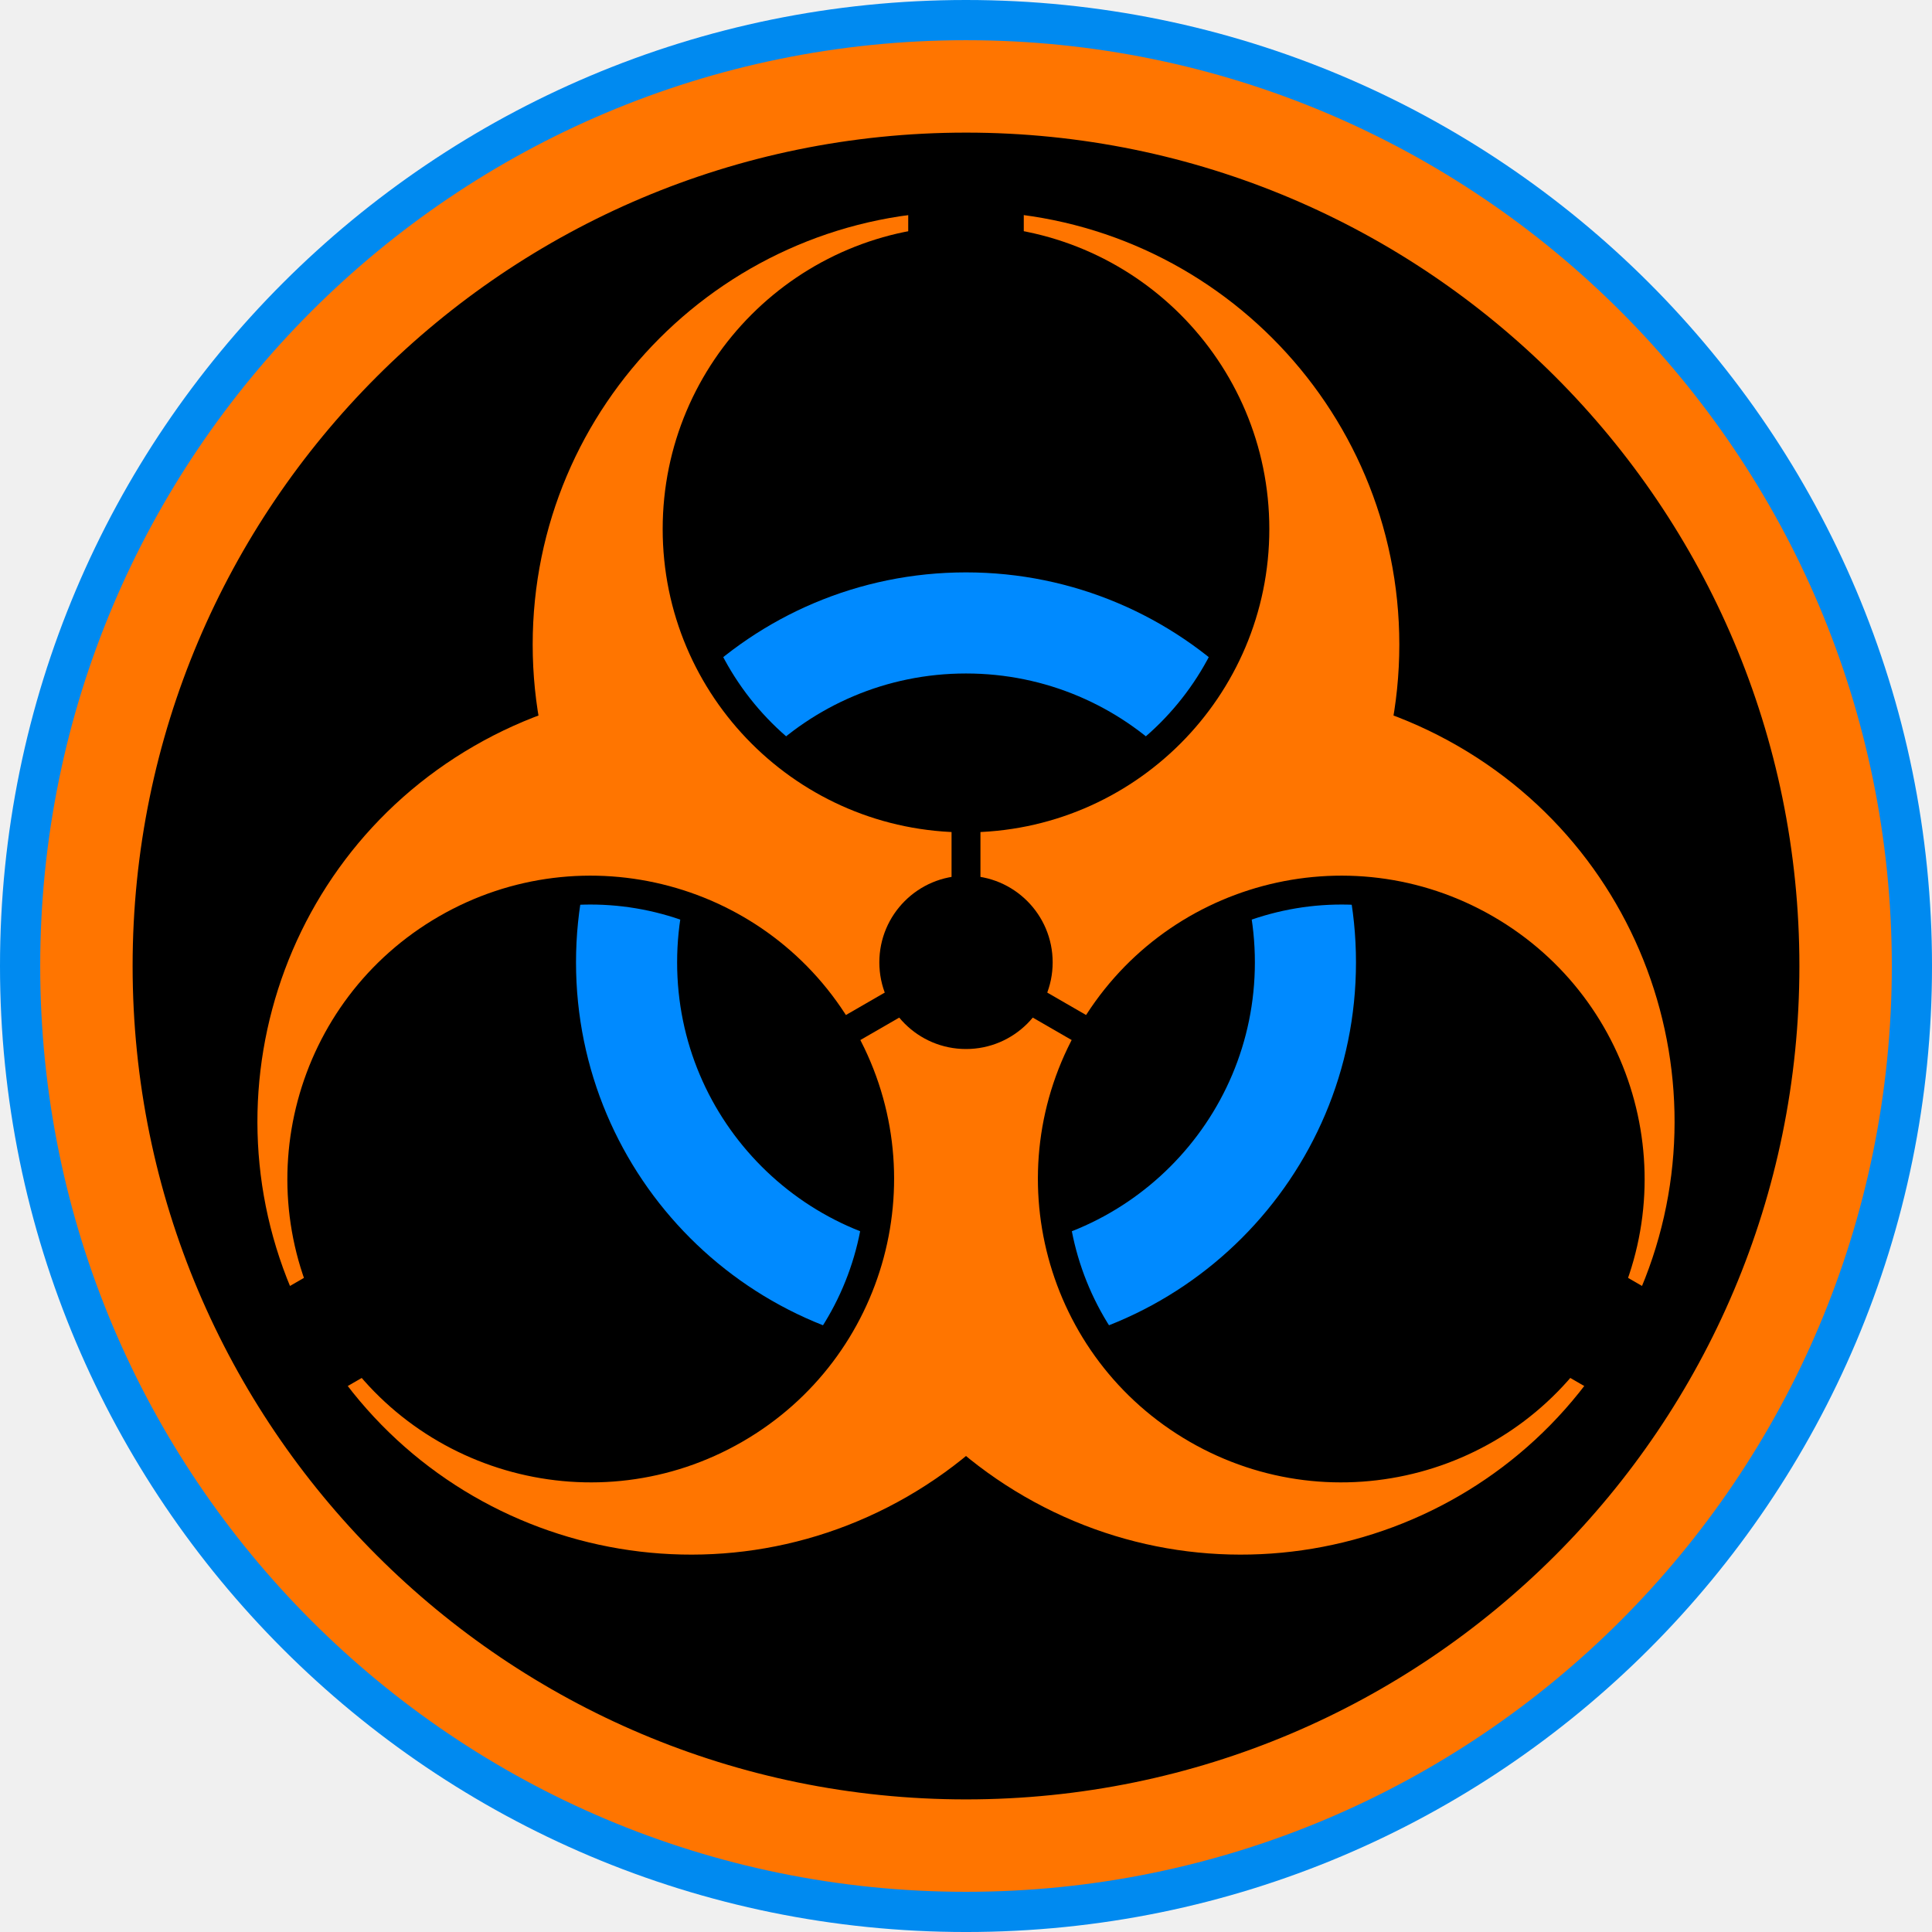
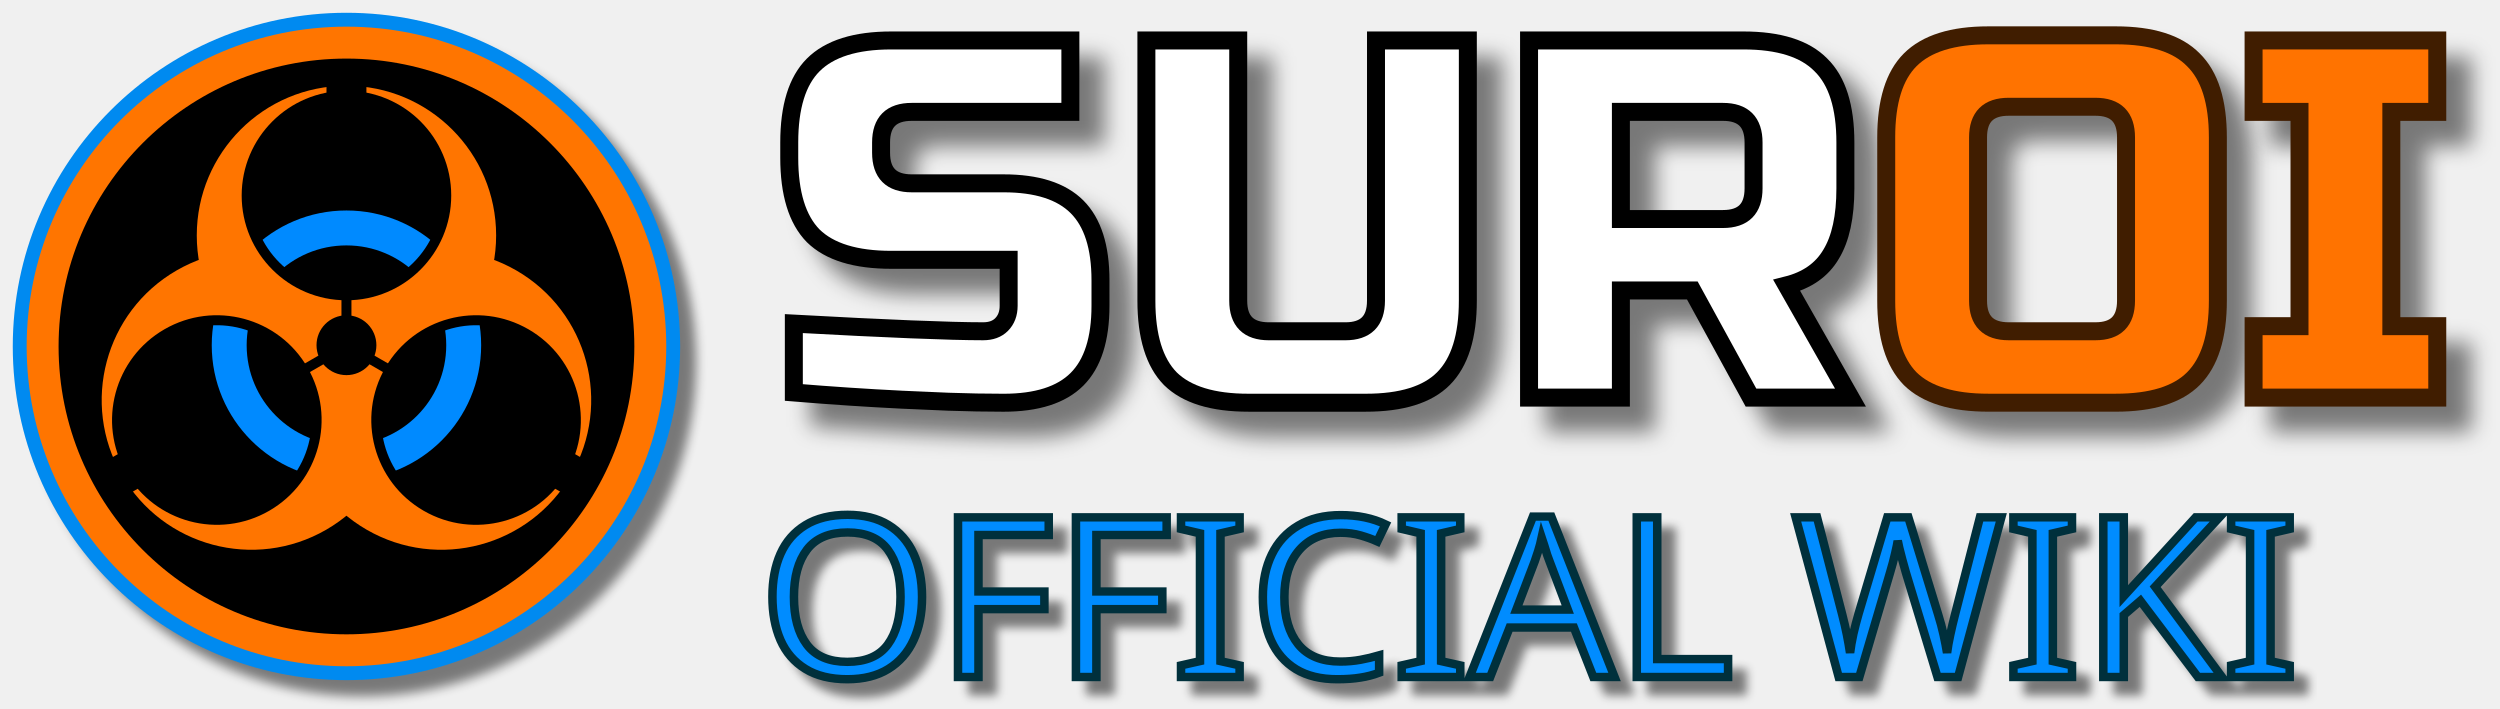
- <svg xmlns="http://www.w3.org/2000/svg" viewBox="-26 -28 512 512" version="1.1" id="svg940" width="512" height="512">
+ <svg xmlns="http://www.w3.org/2000/svg" viewBox="-26 -28 1805.703 512" version="1.1" id="svg940" width="1805.703" height="512">
  <defs id="defs928">
    <clipPath id="b">
      <circle cy="-15" r="9.5" id="circle900" cx="0" />
      <circle cy="-15" r="9.5" transform="rotate(120)" id="circle902" cx="0" />
      <circle cy="-15" r="9.5" transform="rotate(-120)" id="circle904" cx="0" />
    </clipPath>
    <mask id="a" width="60" height="60" x="-30" y="-30" maskUnits="userSpaceOnUse">
      <path fill="#ffffff" d="M -27,-27 H 27 V 27 H -27 Z" id="path907" />
      <path d="m 2,-23 v -4 h -4 v 4 m 1.5,17 v 4 h 1 v -4" id="path909" />
      <circle cy="-15" r="10.5" id="circle911" cx="0" />
      <g transform="rotate(120)" id="g917">
        <path d="m 2,-23 v -4 h -4 v 4 m 1.5,17 v 4 h 1 v -4" id="path913" />
        <circle cy="-15" r="10.5" id="circle915" cx="0" />
      </g>
      <g transform="rotate(-120)" id="g923">
        <path d="m 2,-23 v -4 h -4 v 4 m 1.5,17 v 4 h 1 v -4" id="path919" />
        <circle cy="-15" r="10.5" id="circle921" cx="0" />
      </g>
      <circle r="3" id="circle925" cx="0" cy="0" />
    </mask>
+     <filter style="color-interpolation-filters:sRGB" id="filter32941" x="-0.187" y="-0.096" width="1.512" height="1.263">
+       <feFlood flood-opacity="0.498" flood-color="rgb(0,0,0)" result="flood" id="feFlood32931" />
+       <feComposite in="flood" in2="SourceGraphic" operator="in" result="composite1" id="feComposite32933" />
+       <feGaussianBlur in="composite1" stdDeviation="0.5" result="blur" id="feGaussianBlur32935" />
+       <feOffset dx="1.2" dy="1.2" result="offset" id="feOffset32937" />
+       <feComposite in="SourceGraphic" in2="offset" operator="over" result="composite2" id="feComposite32939" />
+     </filter>
+     <filter style="color-interpolation-filters:sRGB" id="filter889" x="-0.187" y="-0.096" width="1.512" height="1.263">
+       <feFlood flood-opacity="0.498" flood-color="rgb(0,0,0)" result="flood" id="feFlood879" />
+       <feComposite in="flood" in2="SourceGraphic" operator="in" result="composite1" id="feComposite881" />
+       <feGaussianBlur in="composite1" stdDeviation="0.5" result="blur" id="feGaussianBlur883" />
+       <feOffset dx="1.2" dy="1.2" result="offset" id="feOffset885" />
+       <feComposite in="SourceGraphic" in2="offset" operator="over" result="composite2" id="feComposite887" />
+     </filter>
+     <filter style="color-interpolation-filters:sRGB" id="filter901" x="-0.187" y="-0.096" width="1.512" height="1.263">
+       <feFlood flood-opacity="0.498" flood-color="rgb(0,0,0)" result="flood" id="feFlood891" />
+       <feComposite in="flood" in2="SourceGraphic" operator="in" result="composite1" id="feComposite893" />
+       <feGaussianBlur in="composite1" stdDeviation="0.5" result="blur" id="feGaussianBlur895" />
+       <feOffset dx="1.2" dy="1.2" result="offset" id="feOffset897" />
+       <feComposite in="SourceGraphic" in2="offset" operator="over" result="composite2" id="feComposite899" />
+     </filter>
+     <filter style="color-interpolation-filters:sRGB" id="filter913" x="-0.187" y="-0.096" width="1.512" height="1.263">
+       <feFlood flood-opacity="0.498" flood-color="rgb(0,0,0)" result="flood" id="feFlood903" />
+       <feComposite in="flood" in2="SourceGraphic" operator="in" result="composite1" id="feComposite905" />
+       <feGaussianBlur in="composite1" stdDeviation="0.5" result="blur" id="feGaussianBlur907" />
+       <feOffset dx="1.2" dy="1.2" result="offset" id="feOffset909" />
+       <feComposite in="SourceGraphic" in2="offset" operator="over" result="composite2" id="feComposite911" />
+     </filter>
+     <filter style="color-interpolation-filters:sRGB" id="filter925" x="-0.187" y="-0.096" width="1.512" height="1.263">
+       <feFlood flood-opacity="0.498" flood-color="rgb(0,0,0)" result="flood" id="feFlood915" />
+       <feComposite in="flood" in2="SourceGraphic" operator="in" result="composite1" id="feComposite917" />
+       <feGaussianBlur in="composite1" stdDeviation="0.5" result="blur" id="feGaussianBlur919" />
+       <feOffset dx="1.2" dy="1.2" result="offset" id="feOffset921" />
+       <feComposite in="SourceGraphic" in2="offset" operator="over" result="composite2" id="feComposite923" />
+     </filter>
+     <filter style="color-interpolation-filters:sRGB" id="filter937" x="-0.187" y="-0.096" width="1.512" height="1.263">
+       <feFlood flood-opacity="0.498" flood-color="rgb(0,0,0)" result="flood" id="feFlood927" />
+       <feComposite in="flood" in2="SourceGraphic" operator="in" result="composite1" id="feComposite929" />
+       <feGaussianBlur in="composite1" stdDeviation="0.5" result="blur" id="feGaussianBlur931" />
+       <feOffset dx="1.2" dy="1.2" result="offset" id="feOffset933" />
+       <feComposite in="SourceGraphic" in2="offset" operator="over" result="composite2" id="feComposite935" />
+     </filter>
+     <filter style="color-interpolation-filters:sRGB" id="filter19587" x="-0.009" y="-0.096" width="1.027" height="1.28">
+       <feFlood flood-opacity="0.498" flood-color="rgb(0,0,0)" result="flood" id="feFlood19577" />
+       <feComposite in="flood" in2="SourceGraphic" operator="in" result="composite1" id="feComposite19579" />
+       <feGaussianBlur in="composite1" stdDeviation="0.5" result="blur" id="feGaussianBlur19581" />
+       <feOffset dx="1.5" dy="1.5" result="offset" id="feOffset19583" />
+       <feComposite in="SourceGraphic" in2="offset" operator="over" result="composite2" id="feComposite19585" />
+     </filter>
+     <filter style="color-interpolation-filters:sRGB" id="filter905" x="-0.052" y="-0.052" width="1.13" height="1.13">
+       <feFlood flood-opacity="0.498" flood-color="rgb(0,0,0)" result="flood" id="feFlood895" />
+       <feComposite in="flood" in2="SourceGraphic" operator="in" result="composite1" id="feComposite897" />
+       <feGaussianBlur in="composite1" stdDeviation="0.5" result="blur" id="feGaussianBlur899" />
+       <feOffset dx="1.5" dy="1.5" result="offset" id="feOffset901" />
+       <feComposite in="SourceGraphic" in2="offset" operator="over" result="composite2" id="feComposite903" />
+     </filter>
  </defs>
-   <g id="g958" transform="matrix(8.163575,0,0,8.163575,191.3552,205.6823)">
-     <circle style="fill:#000000;fill-opacity:1;stroke:#008af0;stroke-width:3.75;stroke-linejoin:round;stroke-miterlimit:4;stroke-dasharray:none;stroke-opacity:1" id="path1805" cx="4.734" cy="2.734" r="29.484" />
+   <g id="g958" transform="matrix(7.685654,0,0,7.685654,187.8533,201.2246)">
+     <circle style="fill:#000000;fill-opacity:1;stroke:#008af0;stroke-width:3.75;stroke-linejoin:round;stroke-miterlimit:4;stroke-dasharray:none;stroke-opacity:1;filter:url(#filter905)" id="path1805" cx="4.734" cy="2.734" r="29.484" />
    <circle style="fill:none;fill-opacity:1;stroke:#ff7500;stroke-width:3;stroke-linejoin:round;stroke-miterlimit:4;stroke-dasharray:none;stroke-opacity:1" id="path1388" cx="4.734" cy="2.734" r="28.554" />
    <g id="g2312" transform="matrix(0.9583333,0,0,0.9583333,0.9004766,-1.879814)">
      <g mask="url(#a)" id="g936" style="fill:#ff7500;fill-opacity:1;stroke:none;stroke-opacity:1" transform="matrix(0.9785422,0,0,0.9785377,4,4.690979)">
        <circle cy="-11" r="15" id="circle930" style="fill:#ff7500;fill-opacity:1;stroke:none;stroke-opacity:1" cx="0" />
        <circle cy="-11" r="15" transform="rotate(120)" id="circle932" style="fill:#ff7500;fill-opacity:1;stroke:none;stroke-opacity:1" cx="0" />
        <circle cy="-11" r="15" transform="rotate(-120)" id="circle934" style="fill:#ff7500;fill-opacity:1;stroke:none;stroke-opacity:1" cx="0" />
      </g>
      <circle r="11.75" fill="none" stroke="#000" stroke-width="3.5" clip-path="url(#b)" id="circle938" style="stroke:#008aff;stroke-opacity:1" cx="0" cy="0" transform="matrix(0.9785422,0,0,0.9785377,4,4.690979)" />
    </g>
  </g>
+   <g aria-label="SUROI" id="text1684" style="font-size:24.129px;line-height:1.25;font-family:Jura;-inkscape-font-specification:Jura;letter-spacing:0px;word-spacing:0px;fill:#ffffff;fill-opacity:1;stroke-width:0.85;stroke-miterlimit:4;stroke-dasharray:none;filter:url(#filter32941)" transform="matrix(6.85682,0,0,6.85682,441.2662,-27.99997)" />
+   <g id="g1024" transform="translate(-44.73383,-1.9741499e-5)">
+     <path d="m 14.165,17.866 q 6.611,0.362 8.952,0.362 0.555,0 0.869,-0.314 0.338,-0.338 0.338,-0.893 v -2.172 h -5.55 q -2.534,0 -3.692,-1.134 -1.134,-1.158 -1.134,-3.692 V 9.301 q 0,-2.534 1.134,-3.668 1.158,-1.158 3.692,-1.158 h 8.469 v 3.378 h -7.504 q -1.448,0 -1.448,1.448 v 0.483 q 0,1.448 1.448,1.448 h 4.343 q 2.365,0 3.475,1.11 1.11,1.11 1.11,3.475 v 1.206 q 0,2.365 -1.11,3.475 -1.11,1.11 -3.475,1.11 -1.231,0 -2.606,-0.048 l -2.22,-0.097 Q 16.795,21.341 14.165,21.124 Z" style="font-size:24.129px;line-height:1.25;font-family:'Russo One';-inkscape-font-specification:'Russo One';letter-spacing:0px;word-spacing:0px;fill:#ffffff;fill-opacity:1;stroke:#000000;stroke-width:0.85;stroke-miterlimit:4;stroke-dasharray:none;stroke-opacity:1;filter:url(#filter32941)" id="path12782" transform="matrix(15.27283,0,0,15.27283,375.7656,-67.12755)" />
+     <path d="m 41.697,4.475 h 4.343 V 16.781 q 0,2.534 -1.158,3.692 -1.134,1.134 -3.668,1.134 h -5.55 q -2.534,0 -3.692,-1.134 -1.134,-1.158 -1.134,-3.692 V 4.475 h 4.343 V 16.781 q 0,1.448 1.448,1.448 h 3.619 q 1.448,0 1.448,-1.448 z" style="font-size:24.129px;line-height:1.25;font-family:'Russo One';-inkscape-font-specification:'Russo One';letter-spacing:0px;word-spacing:0px;fill:#ffffff;fill-opacity:1;stroke:#000000;stroke-width:0.85;stroke-miterlimit:4;stroke-dasharray:none;stroke-opacity:1;filter:url(#filter32941)" id="path12784" transform="matrix(15.27283,0,0,15.27283,375.7656,-67.12755)" />
+     <path d="m 48.935,4.475 h 10.134 q 2.534,0 3.668,1.158 1.158,1.134 1.158,3.668 v 2.172 q 0,2.003 -0.676,3.113 -0.651,1.11 -2.099,1.472 l 3.016,5.308 h -4.705 l -2.775,-5.067 h -3.378 v 5.067 H 48.935 Z M 59.552,9.301 q 0,-1.448 -1.448,-1.448 h -4.826 v 5.067 h 4.826 q 1.448,0 1.448,-1.448 z" style="font-size:24.129px;line-height:1.25;font-family:'Russo One';-inkscape-font-specification:'Russo One';letter-spacing:0px;word-spacing:0px;fill:#ffffff;fill-opacity:1;stroke:#000000;stroke-width:0.85;stroke-miterlimit:4;stroke-dasharray:none;stroke-opacity:1;filter:url(#filter32941)" id="path12786" transform="matrix(15.27283,0,0,15.27283,375.7656,-67.12755)" />
+     <path d="m 77.167,9.059 q 0,-1.448 -1.448,-1.448 h -4.102 q -1.448,0 -1.448,1.448 v 7.721 q 0,1.448 1.448,1.448 h 4.102 q 1.448,0 1.448,-1.448 z m 4.343,7.721 q 0,2.534 -1.158,3.692 -1.134,1.134 -3.668,1.134 h -6.032 q -2.534,0 -3.692,-1.134 Q 65.826,19.314 65.826,16.781 V 9.059 q 0,-2.534 1.134,-3.668 1.158,-1.158 3.692,-1.158 h 6.032 q 2.534,0 3.668,1.158 1.158,1.134 1.158,3.668 z" style="font-size:24.129px;line-height:1.25;font-family:'Russo One';-inkscape-font-specification:'Russo One';letter-spacing:0px;word-spacing:0px;fill:#ff7300;fill-opacity:1;stroke:#401d00;stroke-width:0.85;stroke-miterlimit:4;stroke-dasharray:none;stroke-opacity:1;filter:url(#filter32941)" id="path12788" transform="matrix(15.27283,0,0,15.27283,375.7656,-67.12755)" />
+     <path d="M 91.886,21.365 H 83.199 V 17.987 H 85.371 V 7.853 h -2.172 v -3.378 h 8.687 v 3.378 H 89.714 V 17.987 h 2.172 z" style="font-size:24.129px;line-height:1.25;font-family:'Russo One';-inkscape-font-specification:'Russo One';letter-spacing:0px;word-spacing:0px;fill:#ff7300;fill-opacity:1;stroke:#401d00;stroke-width:0.85;stroke-miterlimit:4;stroke-dasharray:none;stroke-opacity:1;filter:url(#filter32941)" id="path12790" transform="matrix(15.27283,0,0,15.27283,375.7656,-67.12755)" />
+     <text xml:space="preserve" style="font-size:23.755px;line-height:1.25;font-family:Jura;-inkscape-font-specification:Jura;letter-spacing:0px;word-spacing:0px;stroke:#00303c;stroke-width:0.891;stroke-miterlimit:4;stroke-dasharray:none;stroke-opacity:1;filter:url(#filter19587)" x="3.524" y="-54.538" id="text3259" transform="matrix(6.909599,0,0,6.804445,542.2537,832.0792)">
+       <tspan id="tspan3257" style="font-style:normal;font-variant:normal;font-weight:normal;font-stretch:normal;font-family:'Russo One';-inkscape-font-specification:'Russo One';fill:#008cff;fill-opacity:1;stroke:#00303c;stroke-width:0.891;stroke-miterlimit:4;stroke-dasharray:none;stroke-opacity:1" x="3.524" y="-54.538">OFFICIAL WIKI</tspan>
+     </text>
+   </g>
</svg>
